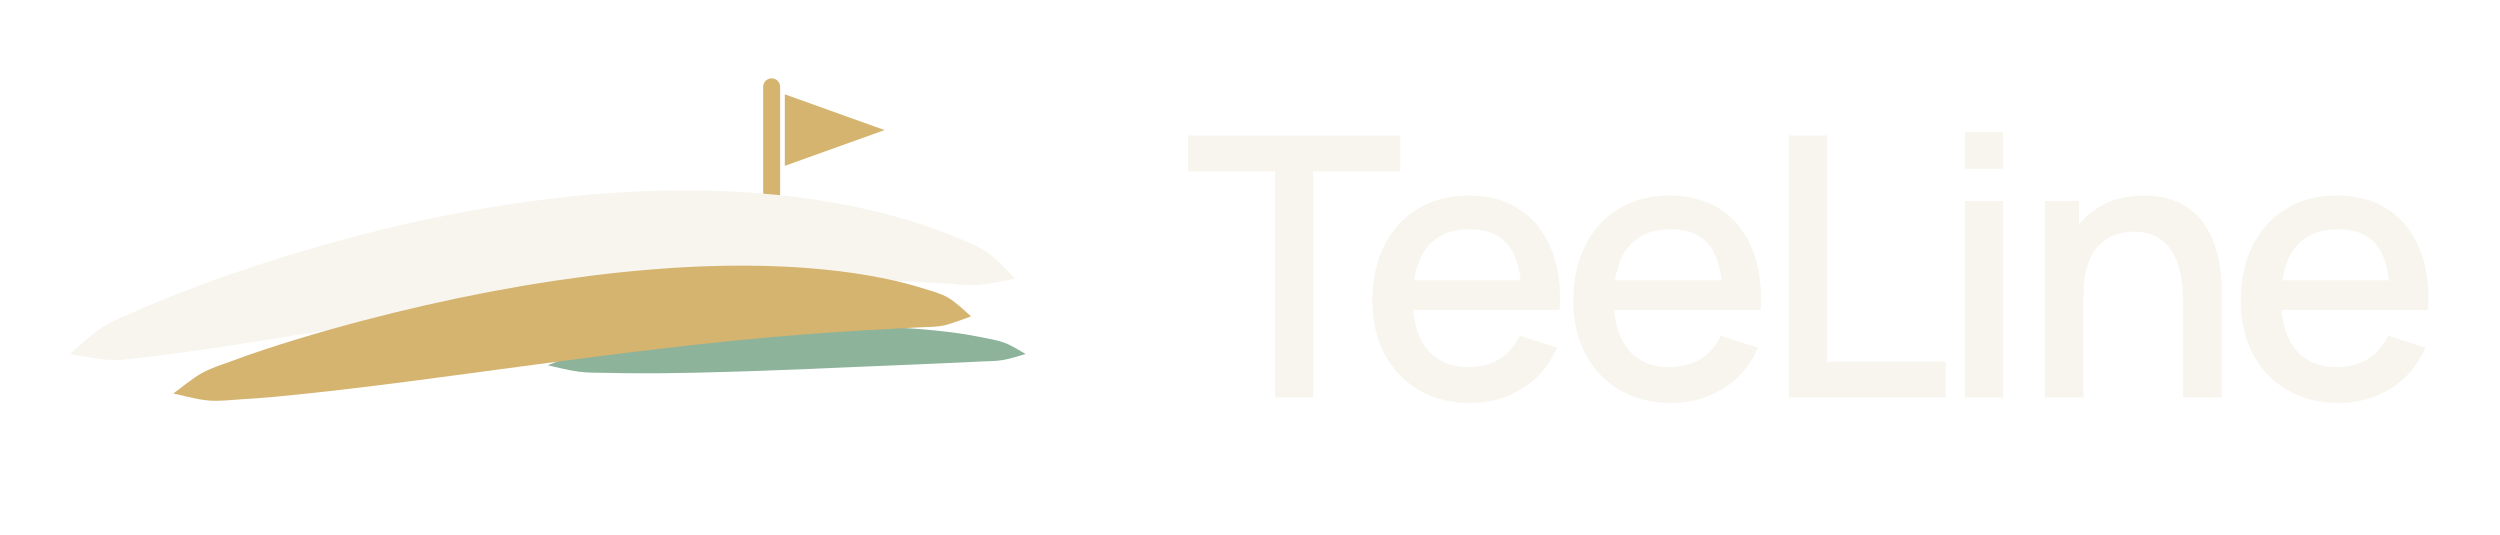
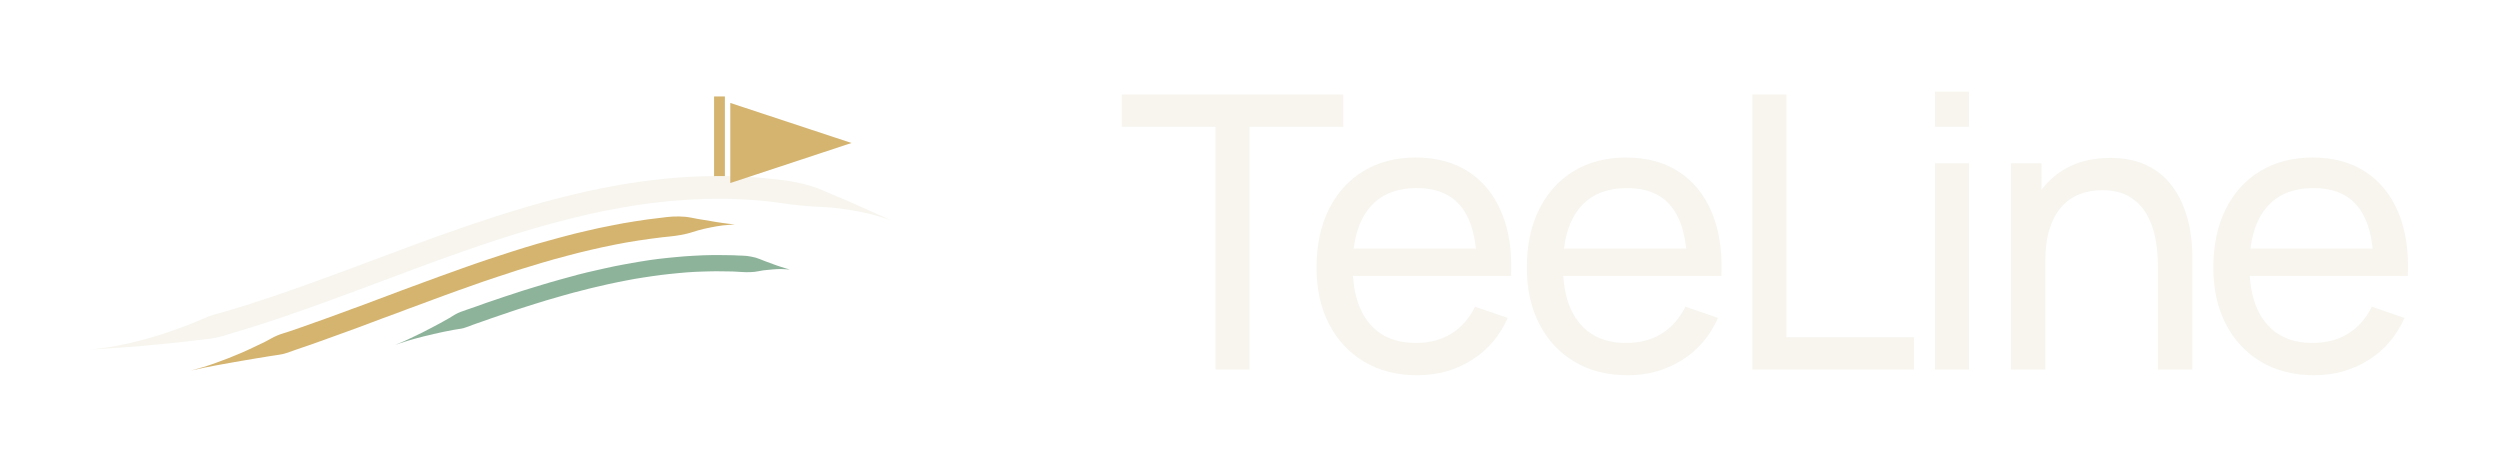
- <svg xmlns="http://www.w3.org/2000/svg" viewBox="0 0 1431 306" role="img" aria-labelledby="title">
-   <g transform="translate(40.0 40.000) scale(0.538462)">
-     <g>
-       <path d="M746 18v172" stroke="#D4B46F" stroke-width="18" stroke-linecap="round" />
-       <path d="M0.0 302.0 C7.4 303.1 29.9 307.9 44.2 308.4 C58.4 308.8 71.8 306.2 85.5 304.7 C99.2 303.2 112.9 301.3 126.5 299.5 C140.1 297.6 153.6 295.6 167.1 293.5 C180.7 291.5 194.2 289.4 207.6 287.2 C221.1 285.1 234.5 282.9 247.9 280.8 C261.3 278.6 274.7 276.5 288.1 274.3 C301.4 272.2 314.7 270.1 328.0 268.0 C341.2 265.9 354.4 263.8 367.6 261.8 C380.8 259.8 394.0 257.8 407.1 255.9 C420.2 253.9 433.2 252.0 446.2 250.2 C459.2 248.4 472.2 246.6 485.1 245.0 C498.0 243.3 510.9 241.7 523.7 240.1 C536.5 238.6 549.2 237.1 561.9 235.8 C574.7 234.4 587.3 233.1 599.9 232.0 C612.5 230.8 625.0 229.7 637.5 228.7 C650.0 227.7 662.4 226.8 674.8 226.1 C687.2 225.3 699.5 224.7 711.8 224.1 C724.1 223.6 736.3 223.1 748.5 222.8 C760.7 222.5 772.8 222.3 784.9 222.3 C797.0 222.2 809.0 222.3 821.0 222.5 C833.1 222.6 845.0 222.9 857.0 223.3 C869.0 223.8 880.9 224.3 892.9 224.9 C904.9 225.5 916.8 226.2 928.8 226.9 C940.9 227.5 952.5 229.5 965.2 228.6 C977.9 227.8 998.4 223.1 1005.0 222.0 L1005.0 222.0 1005.0 222.0 C1000.0 217.3 985.8 201.3 975.0 193.9 C964.3 186.5 952.2 182.3 940.5 177.3 C928.7 172.4 916.7 168.1 904.5 164.1 C892.3 160.0 880.0 156.5 867.5 153.2 C855.0 150.0 842.4 147.1 829.7 144.5 C816.9 142.0 804.1 139.8 791.2 137.8 C778.3 135.9 765.2 134.3 752.1 132.9 C739.1 131.6 725.9 130.6 712.7 129.8 C699.5 129.0 686.2 128.5 672.8 128.2 C659.5 128.0 646.1 128.0 632.7 128.3 C619.3 128.5 605.9 129.0 592.4 129.8 C578.9 130.5 565.4 131.5 551.9 132.6 C538.4 133.8 524.9 135.3 511.3 136.9 C497.8 138.5 484.2 140.3 470.7 142.3 C457.2 144.4 443.6 146.6 430.1 149.0 C416.5 151.4 403.0 154.1 389.5 156.8 C376.0 159.6 362.5 162.6 349.0 165.7 C335.6 168.8 322.1 172.2 308.7 175.6 C295.3 179.1 281.9 182.7 268.5 186.5 C255.2 190.3 241.9 194.2 228.6 198.3 C215.3 202.4 202.1 206.7 188.9 211.1 C175.8 215.5 162.6 220.1 149.6 224.8 C136.6 229.6 123.6 234.4 110.7 239.6 C97.8 244.7 84.9 249.9 72.2 255.6 C59.5 261.3 46.5 265.9 34.5 273.6 C22.5 281.3 5.8 297.3 0.0 302.0 Z" fill="#F7F5EE" />
-       <path d="M508.0 314.0 C513.4 315.1 529.8 319.4 540.6 320.8 C551.3 322.2 561.9 321.9 572.5 322.1 C583.0 322.4 593.5 322.5 604.0 322.5 C614.4 322.6 624.8 322.5 635.1 322.4 C645.4 322.2 655.7 322.1 665.8 321.9 C676.0 321.6 686.1 321.4 696.1 321.1 C706.1 320.8 716.0 320.5 725.9 320.2 C735.7 319.8 745.5 319.5 755.2 319.1 C764.8 318.7 774.4 318.4 783.9 318.0 C793.4 317.6 802.8 317.2 812.1 316.8 C821.4 316.4 830.5 316.0 839.6 315.6 C848.7 315.2 857.7 314.9 866.6 314.5 C875.5 314.1 884.3 313.7 892.9 313.4 C901.6 313.0 910.2 312.6 918.6 312.3 C927.1 311.9 935.4 311.6 943.7 311.2 C951.9 310.8 960.1 310.5 968.1 310.0 C976.2 309.6 984.0 309.8 992.0 308.4 C1000.0 307.1 1012.0 303.1 1016.0 302.0 L1016.0 302.0 1016.0 302.0 C1012.3 300.0 1001.5 293.1 993.9 290.2 C986.2 287.3 978.1 286.1 970.0 284.4 C961.9 282.7 953.7 281.4 945.3 280.1 C936.9 278.9 928.3 277.9 919.7 277.0 C911.1 276.1 902.3 275.4 893.4 274.8 C884.5 274.3 875.5 273.8 866.4 273.5 C857.3 273.2 848.1 273.0 838.9 273.0 C829.6 272.9 820.2 273.0 810.7 273.2 C801.3 273.3 791.7 273.6 782.1 274.0 C772.5 274.4 762.8 274.9 753.0 275.5 C743.2 276.1 733.4 276.8 723.5 277.6 C713.6 278.4 703.6 279.3 693.5 280.2 C683.5 281.2 673.4 282.3 663.2 283.4 C653.1 284.6 642.9 285.8 632.6 287.2 C622.4 288.5 612.1 289.9 601.7 291.5 C591.4 293.0 581.0 294.6 570.6 296.5 C560.1 298.3 549.6 299.6 539.2 302.5 C528.8 305.4 513.2 312.1 508.0 314.0 Z" fill="#8DB39B" />
-       <path d="M110.0 344.0 C116.1 345.2 134.8 350.4 146.7 351.4 C158.7 352.5 170.2 350.9 181.9 350.2 C193.6 349.6 205.3 348.6 217.0 347.6 C228.7 346.5 240.3 345.3 252.0 344.1 C263.7 342.9 275.4 341.6 287.1 340.2 C298.7 338.9 310.4 337.4 322.1 336.0 C333.7 334.6 345.4 333.1 357.0 331.6 C368.6 330.1 380.2 328.5 391.8 327.0 C403.4 325.5 415.0 323.9 426.5 322.4 C438.0 320.9 449.5 319.3 460.9 317.8 C472.4 316.3 483.8 314.7 495.2 313.2 C506.5 311.7 517.8 310.2 529.1 308.7 C540.3 307.3 551.5 305.8 562.7 304.4 C573.8 303.0 584.9 301.6 595.9 300.2 C606.9 298.9 617.9 297.6 628.7 296.3 C639.6 295.0 650.4 293.8 661.1 292.6 C671.8 291.4 682.4 290.3 693.0 289.2 C703.5 288.1 714.0 287.0 724.4 286.1 C734.7 285.1 745.0 284.1 755.2 283.3 C765.4 282.4 775.5 281.6 785.5 280.8 C795.5 280.1 805.4 279.4 815.2 278.7 C825.0 278.1 834.7 277.5 844.3 276.9 C853.9 276.3 863.4 275.8 872.9 275.3 C882.3 274.8 891.7 274.4 901.0 273.8 C910.3 273.2 919.3 273.7 928.8 271.7 C938.3 269.7 953.1 263.6 958.0 262.0 L958.0 262.0 958.0 262.0 C954.0 258.7 942.3 247.2 933.7 242.2 C925.1 237.3 915.6 235.0 906.3 232.1 C896.9 229.1 887.3 226.6 877.6 224.3 C867.8 222.1 857.9 220.1 847.8 218.4 C837.7 216.6 827.5 215.2 817.1 213.9 C806.8 212.7 796.3 211.6 785.7 210.8 C775.2 209.9 764.5 209.3 753.7 208.9 C742.9 208.4 732.0 208.2 721.0 208.1 C710.1 208.0 699.0 208.1 687.9 208.4 C676.8 208.7 665.6 209.1 654.4 209.7 C643.1 210.3 631.8 211.1 620.5 212.0 C609.1 212.9 597.7 213.9 586.3 215.1 C574.8 216.3 563.3 217.6 551.8 219.1 C540.3 220.6 528.8 222.2 517.2 223.9 C505.6 225.6 494.0 227.5 482.5 229.4 C470.9 231.4 459.2 233.5 447.6 235.7 C436.0 237.9 424.4 240.2 412.8 242.6 C401.2 245.1 389.6 247.6 378.0 250.2 C366.4 252.9 354.9 255.6 343.3 258.4 C331.8 261.3 320.2 264.2 308.8 267.2 C297.3 270.3 285.8 273.4 274.4 276.6 C263.0 279.9 251.6 283.2 240.3 286.7 C229.0 290.1 217.7 293.7 206.6 297.4 C195.4 301.1 184.2 304.9 173.2 309.1 C162.2 313.2 151.1 316.4 140.5 322.2 C130.0 328.0 115.1 340.4 110.0 344.0 Z" fill="#D4B46F" />
-       <path d="M760 26 L866 64 L760 102 Z" fill="#D4B46F" />
-     </g>
+ <svg xmlns="http://www.w3.org/2000/svg" viewBox="0 0 1091 204" role="img" aria-labelledby="title">
+   <g transform="translate(38.961 10.926) scale(0.472216)" fill="none">
+     <path d="M582.4 66.0v86" stroke="#D4B46F" stroke-width="10" stroke-linecap="butt" />
+     <path d="M0.0 300.0 C2.7 299.8 10.9 299.3 16.4 298.9 C21.9 298.6 27.4 298.2 32.9 297.8 C38.4 297.4 43.9 297.0 49.4 296.5 C55.0 296.0 60.5 295.5 66.1 294.9 C71.7 294.4 77.3 293.8 82.9 293.2 C88.5 292.5 94.1 291.9 99.8 291.2 C105.4 290.5 111.2 290.2 116.8 289.0 C122.3 287.9 127.7 286.0 133.2 284.4 C138.7 282.8 144.1 281.1 149.6 279.4 C155.0 277.7 160.5 276.0 166.0 274.2 C171.4 272.4 176.9 270.5 182.3 268.7 C187.8 266.8 193.2 264.9 198.6 263.0 C204.1 261.1 209.5 259.1 215.0 257.2 C220.4 255.2 225.9 253.2 231.3 251.2 C236.7 249.2 242.2 247.2 247.6 245.2 C253.1 243.1 258.5 241.1 263.9 239.1 C269.4 237.0 274.8 235.0 280.3 233.0 C285.7 230.9 291.2 228.9 296.6 226.9 C302.0 224.8 307.5 222.8 313.0 220.8 C318.4 218.8 323.9 216.9 329.3 214.9 C334.8 212.9 340.2 211.0 345.7 209.1 C351.2 207.2 356.6 205.3 362.1 203.4 C367.6 201.6 373.1 199.8 378.5 198.0 C384.0 196.2 389.5 194.5 395.0 192.8 C400.5 191.1 406.0 189.4 411.5 187.8 C417.0 186.2 422.5 184.7 428.0 183.2 C433.6 181.7 439.1 180.3 444.6 178.9 C450.1 177.5 455.7 176.2 461.2 174.9 C466.8 173.7 472.3 172.5 477.9 171.4 C483.4 170.3 489.0 169.3 494.6 168.3 C500.2 167.3 505.7 166.5 511.3 165.7 C516.9 164.9 522.5 164.2 528.2 163.6 C533.8 162.9 539.4 162.4 545.0 162.0 C550.7 161.5 556.3 161.2 562.0 161.0 C567.6 160.7 573.3 160.6 579.0 160.6 C584.6 160.5 590.3 160.6 596.0 160.8 C601.8 161.0 607.5 161.3 613.2 161.7 C618.9 162.1 624.7 162.6 630.5 163.3 C636.2 164.0 642.0 165.0 647.8 165.7 C653.6 166.4 659.5 167.0 665.5 167.5 C671.5 168.0 677.7 168.0 683.8 168.5 C690.0 169.0 696.2 169.8 702.4 170.8 C708.7 171.8 715.0 173.0 721.2 174.5 C727.5 176.0 736.9 179.1 740.0 180.0 L740.0 180.0 740.0 180.0 C737.0 178.7 728.0 174.7 722.1 172.0 C716.1 169.4 710.3 166.7 704.4 164.1 C698.5 161.5 692.7 159.0 686.8 156.6 C680.9 154.1 675.1 151.4 669.1 149.5 C663.2 147.5 657.1 146.1 651.1 144.9 C645.0 143.7 638.9 143.1 632.8 142.4 C626.8 141.7 620.8 141.2 614.7 140.7 C608.7 140.3 602.7 140.0 596.7 139.8 C590.8 139.6 584.8 139.5 578.9 139.6 C572.9 139.6 567.0 139.7 561.1 140.0 C555.2 140.2 549.3 140.6 543.4 141.0 C537.5 141.5 531.7 142.0 525.9 142.7 C520.0 143.3 514.2 144.1 508.4 144.9 C502.6 145.7 496.8 146.6 491.0 147.6 C485.3 148.6 479.5 149.7 473.8 150.8 C468.0 151.9 462.3 153.2 456.6 154.4 C450.9 155.7 445.2 157.1 439.5 158.5 C433.9 159.9 428.2 161.4 422.5 162.9 C416.9 164.4 411.3 166.0 405.6 167.7 C400.0 169.3 394.4 171.0 388.8 172.7 C383.2 174.4 377.6 176.2 372.1 178.0 C366.5 179.8 360.9 181.7 355.4 183.6 C349.8 185.4 344.3 187.3 338.8 189.3 C333.2 191.2 327.7 193.2 322.2 195.1 C316.7 197.1 311.2 199.1 305.7 201.1 C300.2 203.1 294.8 205.2 289.3 207.2 C283.8 209.2 278.4 211.2 272.9 213.3 C267.5 215.3 262.0 217.4 256.6 219.4 C251.1 221.4 245.7 223.5 240.3 225.5 C234.9 227.5 229.4 229.5 224.0 231.5 C218.6 233.5 213.2 235.5 207.8 237.4 C202.4 239.4 197.0 241.3 191.6 243.2 C186.3 245.1 180.9 247.0 175.5 248.8 C170.1 250.7 164.8 252.5 159.4 254.2 C154.0 256.0 148.7 257.7 143.3 259.4 C137.9 261.1 132.6 262.7 127.2 264.3 C121.9 265.9 116.5 267.1 111.2 269.0 C106.0 270.8 100.9 273.4 95.8 275.4 C90.6 277.5 85.4 279.5 80.1 281.3 C74.9 283.2 69.7 284.9 64.4 286.6 C59.1 288.2 53.8 289.8 48.5 291.2 C43.2 292.6 37.8 293.9 32.5 295.0 C27.1 296.2 21.7 297.2 16.3 298.0 C10.9 298.9 2.7 299.7 0.0 300.0 Z" fill="#F7F5EE" />
+     <path d="M282.2 295.8 C283.7 295.3 288.1 293.7 291.1 292.8 C294.1 291.8 297.1 291.0 300.1 290.1 C303.2 289.3 306.2 288.5 309.2 287.7 C312.3 286.9 315.3 286.2 318.4 285.5 C321.4 284.8 324.5 284.1 327.5 283.5 C330.6 282.9 333.6 282.3 336.7 281.7 C339.7 281.1 342.9 280.9 345.9 280.1 C348.8 279.3 351.6 278.1 354.5 277.0 C357.4 276.0 360.2 275.0 363.1 274.0 C365.9 273.0 368.8 272.0 371.6 271.0 C374.5 270.0 377.3 269.1 380.1 268.1 C382.9 267.1 385.8 266.2 388.6 265.2 C391.4 264.3 394.2 263.4 397.0 262.4 C399.9 261.5 402.7 260.6 405.5 259.7 C408.3 258.8 411.1 258.0 413.8 257.1 C416.6 256.2 419.4 255.4 422.2 254.5 C425.0 253.7 427.8 252.9 430.5 252.1 C433.3 251.3 436.1 250.5 438.8 249.7 C441.6 248.9 444.3 248.2 447.1 247.4 C449.8 246.7 452.6 246.0 455.3 245.3 C458.1 244.6 460.8 243.9 463.5 243.2 C466.3 242.5 469.0 241.9 471.7 241.3 C474.4 240.6 477.1 240.0 479.9 239.4 C482.6 238.8 485.3 238.3 488.0 237.7 C490.7 237.2 493.4 236.6 496.1 236.1 C498.8 235.6 501.4 235.1 504.1 234.6 C506.8 234.2 509.5 233.7 512.2 233.3 C514.8 232.9 517.5 232.5 520.2 232.1 C522.8 231.7 525.5 231.4 528.1 231.0 C530.8 230.7 533.4 230.4 536.1 230.1 C538.7 229.8 541.4 229.5 544.0 229.3 C546.7 229.0 549.3 228.8 551.9 228.6 C554.6 228.4 557.2 228.3 559.8 228.1 C562.4 228.0 565.1 227.9 567.7 227.8 C570.3 227.7 572.9 227.6 575.5 227.6 C578.2 227.6 580.8 227.5 583.4 227.6 C586.0 227.6 588.6 227.6 591.2 227.7 C593.8 227.7 596.4 227.8 599.1 228.0 C601.7 228.1 604.3 228.4 606.9 228.4 C609.5 228.4 612.1 228.4 614.8 228.1 C617.5 227.8 620.2 227.1 622.9 226.7 C625.6 226.4 628.3 226.1 631.1 225.9 C633.8 225.6 636.6 225.5 639.3 225.5 C642.0 225.5 646.1 225.9 647.5 226.0 L647.5 226.0 647.5 226.0 C646.2 225.6 642.2 224.5 639.6 223.6 C637.0 222.8 634.4 221.9 631.8 220.9 C629.1 220.0 626.5 219.0 623.9 218.0 C621.3 217.0 618.7 215.8 616.0 215.0 C613.3 214.3 610.6 213.8 607.9 213.4 C605.2 213.1 602.5 213.1 599.8 213.0 C597.0 212.8 594.3 212.7 591.6 212.7 C588.9 212.6 586.2 212.6 583.5 212.6 C580.8 212.5 578.0 212.6 575.3 212.6 C572.6 212.6 569.9 212.7 567.2 212.8 C564.4 212.9 561.7 213.0 559.0 213.2 C556.3 213.3 553.6 213.5 550.8 213.7 C548.1 213.9 545.4 214.1 542.7 214.4 C539.9 214.6 537.2 214.9 534.5 215.2 C531.7 215.5 529.0 215.8 526.3 216.1 C523.5 216.5 520.8 216.9 518.0 217.2 C515.3 217.6 512.5 218.1 509.8 218.5 C507.0 218.9 504.3 219.4 501.5 219.9 C498.8 220.4 496.0 220.9 493.3 221.4 C490.5 221.9 487.7 222.5 485.0 223.0 C482.2 223.6 479.4 224.2 476.7 224.8 C473.9 225.4 471.1 226.0 468.3 226.7 C465.5 227.3 462.8 228.0 460.0 228.6 C457.2 229.3 454.4 230.0 451.6 230.7 C448.8 231.5 446.0 232.2 443.2 233.0 C440.4 233.7 437.6 234.5 434.8 235.3 C432.0 236.1 429.2 236.9 426.3 237.7 C423.5 238.5 420.7 239.3 417.9 240.2 C415.1 241.0 412.2 241.9 409.4 242.8 C406.6 243.6 403.7 244.5 400.9 245.4 C398.1 246.3 395.2 247.3 392.4 248.2 C389.5 249.1 386.7 250.0 383.8 251.0 C381.0 252.0 378.1 252.9 375.3 253.9 C372.4 254.9 369.6 255.9 366.7 256.8 C363.8 257.8 361.0 258.8 358.1 259.9 C355.2 260.9 352.3 261.9 349.4 262.9 C346.6 264.0 343.6 264.8 340.8 266.1 C338.0 267.4 335.4 269.2 332.7 270.8 C330.0 272.3 327.2 273.9 324.5 275.4 C321.8 276.9 319.0 278.3 316.2 279.8 C313.5 281.3 310.7 282.7 307.9 284.1 C305.1 285.5 302.3 286.9 299.4 288.2 C296.6 289.6 293.8 290.9 290.9 292.2 C288.0 293.4 283.6 295.2 282.2 295.8 Z" fill="#8DB39B" />
+     <path d="M93.9 319.3 C95.9 318.8 101.9 317.5 105.9 316.7 C109.9 315.9 113.9 315.2 117.9 314.4 C122.0 313.7 126.0 312.9 130.1 312.2 C134.1 311.5 138.2 310.8 142.2 310.1 C146.3 309.4 150.4 308.7 154.5 308.0 C158.6 307.3 162.7 306.6 166.8 306.0 C170.9 305.3 175.1 304.9 179.1 304.0 C183.1 303.0 186.9 301.4 190.8 300.1 C194.7 298.8 198.6 297.4 202.5 296.1 C206.4 294.7 210.2 293.4 214.1 292.0 C218.0 290.6 221.8 289.2 225.7 287.8 C229.6 286.4 233.4 285.0 237.3 283.6 C241.1 282.2 244.9 280.8 248.8 279.4 C252.6 278.0 256.4 276.5 260.3 275.1 C264.1 273.7 267.9 272.3 271.7 270.8 C275.5 269.4 279.4 268.0 283.2 266.6 C287.0 265.1 290.8 263.7 294.6 262.3 C298.4 260.9 302.2 259.5 306.0 258.1 C309.7 256.7 313.5 255.3 317.3 253.9 C321.1 252.5 324.9 251.1 328.7 249.7 C332.4 248.3 336.2 247.0 340.0 245.6 C343.7 244.3 347.5 242.9 351.3 241.6 C355.0 240.3 358.8 238.9 362.6 237.6 C366.3 236.3 370.1 235.1 373.8 233.8 C377.6 232.5 381.3 231.3 385.1 230.1 C388.8 228.8 392.5 227.6 396.3 226.4 C400.0 225.3 403.7 224.1 407.5 223.0 C411.2 221.8 414.9 220.7 418.7 219.6 C422.4 218.5 426.1 217.4 429.8 216.4 C433.6 215.4 437.3 214.3 441.0 213.4 C444.7 212.4 448.4 211.4 452.1 210.5 C455.9 209.6 459.6 208.7 463.3 207.8 C467.0 206.9 470.7 206.1 474.4 205.3 C478.1 204.5 481.8 203.7 485.5 203.0 C489.2 202.3 492.9 201.6 496.6 200.9 C500.3 200.3 504.0 199.7 507.7 199.1 C511.4 198.5 515.1 198.0 518.8 197.5 C522.4 197.0 526.1 196.5 529.8 196.1 C533.5 195.6 537.2 195.5 540.9 194.9 C544.6 194.4 548.2 193.8 551.9 192.9 C555.5 192.1 559.2 190.7 562.9 189.7 C566.5 188.7 570.2 187.8 574.0 187.1 C577.7 186.3 581.5 185.7 585.2 185.2 C589.0 184.7 594.7 184.5 596.6 184.3 L596.6 184.3 596.6 184.3 C594.7 184.1 589.0 183.5 585.2 182.9 C581.5 182.4 577.7 181.8 573.9 181.1 C570.1 180.5 566.2 179.8 562.4 179.2 C558.6 178.5 554.7 177.6 550.8 177.2 C547.0 176.9 543.1 176.8 539.2 177.0 C535.4 177.2 531.6 177.7 527.8 178.2 C524.0 178.6 520.1 179.1 516.3 179.6 C512.5 180.1 508.7 180.7 504.9 181.3 C501.1 181.9 497.3 182.5 493.4 183.2 C489.6 183.9 485.8 184.6 482.0 185.4 C478.2 186.1 474.4 186.9 470.6 187.7 C466.8 188.5 463.0 189.4 459.2 190.3 C455.4 191.2 451.6 192.1 447.8 193.0 C444.0 194.0 440.2 195.0 436.4 196.0 C432.6 197.0 428.8 198.0 425.0 199.1 C421.2 200.1 417.4 201.2 413.6 202.3 C409.8 203.4 406.0 204.6 402.2 205.7 C398.4 206.9 394.6 208.1 390.8 209.3 C387.0 210.5 383.2 211.7 379.4 213.0 C375.7 214.2 371.9 215.5 368.1 216.7 C364.3 218.0 360.5 219.3 356.7 220.6 C352.9 221.9 349.1 223.3 345.3 224.6 C341.5 225.9 337.7 227.3 333.9 228.7 C330.1 230.0 326.3 231.4 322.5 232.8 C318.7 234.2 314.9 235.6 311.1 237.0 C307.3 238.4 303.5 239.8 299.7 241.2 C295.9 242.6 292.1 244.0 288.3 245.4 C284.5 246.9 280.7 248.3 276.9 249.7 C273.0 251.1 269.2 252.6 265.4 254.0 C261.6 255.4 257.8 256.8 254.0 258.3 C250.2 259.7 246.3 261.1 242.5 262.5 C238.7 263.9 234.9 265.3 231.1 266.7 C227.2 268.1 223.4 269.5 219.6 270.9 C215.7 272.3 211.9 273.7 208.1 275.0 C204.2 276.4 200.4 277.8 196.6 279.1 C192.7 280.4 188.9 281.8 185.0 283.1 C181.2 284.4 177.2 285.4 173.5 287.0 C169.7 288.6 166.2 290.8 162.5 292.7 C158.8 294.5 155.1 296.3 151.4 298.0 C147.7 299.8 143.9 301.5 140.2 303.1 C136.4 304.7 132.6 306.3 128.8 307.8 C125.0 309.3 121.2 310.7 117.3 312.1 C113.5 313.5 109.6 314.8 105.7 316.0 C101.8 317.2 95.8 318.7 93.9 319.3 Z" fill="#D4B46F" />
+     <path d="M592.4 72.0 L704.4 109.0 L592.4 146.0 Z" fill="#D4B46F" />
  </g>
  <g fill="#F7F5EE">
-     <path d="M498.67 0.00V1242.66H20.00V1440.00H1186.67V1242.66H708.00V0.00Z" transform="translate(677.917 227.556) scale(0.104167 -0.104167)" />
-     <path d="M619.33 -30.00Q457.67 -30.00 336.50 40.67Q215.33 111.33 147.67 237.67Q80.00 364.00 80.00 530.67Q80.00 707.67 146.50 837.67Q213.00 967.67 331.83 1038.83Q450.67 1110.00 608.67 1110.00Q773.67 1110.00 889.67 1033.33Q1005.67 956.67 1063.17 815.67Q1120.67 674.67 1109.33 481.33H900.00V557.33Q898.00 745.00 828.50 834.83Q759.00 924.66 616.67 924.66Q460.00 924.66 381.00 825.83Q302.00 727.00 302.00 540.00Q302.00 362.33 381.00 264.84Q460.00 167.34 608.67 167.34Q706.67 167.34 778.33 211.67Q850.00 256.00 890.00 339.33L1094.67 274.00Q1032.00 129.33 904.00 49.67Q776.00 -30.00 619.33 -30.00ZM234.00 481.33V644.00H1004.67V481.33Z" transform="translate(777.201 227.556) scale(0.104167 -0.104167)" />
-     <path d="M619.33 -30.00Q457.67 -30.00 336.50 40.67Q215.33 111.33 147.67 237.67Q80.00 364.00 80.00 530.67Q80.00 707.67 146.50 837.67Q213.00 967.67 331.83 1038.83Q450.67 1110.00 608.67 1110.00Q773.67 1110.00 889.67 1033.33Q1005.67 956.67 1063.17 815.67Q1120.67 674.67 1109.33 481.33H900.00V557.33Q898.00 745.00 828.50 834.83Q759.00 924.66 616.67 924.66Q460.00 924.66 381.00 825.83Q302.00 727.00 302.00 540.00Q302.00 362.33 381.00 264.84Q460.00 167.34 608.67 167.34Q706.67 167.34 778.33 211.67Q850.00 256.00 890.00 339.33L1094.67 274.00Q1032.00 129.33 904.00 49.67Q776.00 -30.00 619.33 -30.00ZM234.00 481.33V644.00H1004.67V481.33Z" transform="translate(892.240 227.556) scale(0.104167 -0.104167)" />
-     <path d="M160.00 0.00V1440.00H369.34V197.34H1021.34V0.00Z" transform="translate(1007.279 227.556) scale(0.104167 -0.104167)" />
-     <path d="M160.00 1257.33V1460.00H369.34V1257.33ZM160.00 0.00V1080.00H369.34V0.00Z" transform="translate(1108.027 227.556) scale(0.104167 -0.104167)" />
-     <path d="M898.00 0.00V530.67Q898.00 594.00 887.50 660.50Q877.00 727.00 847.67 784.16Q818.33 841.33 764.83 876.33Q711.33 911.33 625.33 911.33Q569.00 911.33 519.17 892.50Q469.34 873.66 431.67 832.66Q394.00 791.67 372.34 725.00Q350.67 658.33 350.67 562.00L220.67 610.67Q220.67 757.67 275.67 870.17Q330.67 982.67 433.84 1046.00Q537.00 1109.33 682.67 1109.33Q794.67 1109.33 870.84 1073.00Q947.00 1036.67 994.50 978.17Q1042.00 919.67 1067.00 851.00Q1092.00 782.33 1101.00 716.17Q1110.00 650.00 1110.00 600.00V0.00ZM138.67 0.00V1080.00H326.00V768.00H350.67V0.00Z" transform="translate(1156.074 227.556) scale(0.104167 -0.104167)" />
-     <path d="M619.33 -30.00Q457.67 -30.00 336.50 40.67Q215.33 111.33 147.67 237.67Q80.00 364.00 80.00 530.67Q80.00 707.67 146.50 837.67Q213.00 967.67 331.83 1038.83Q450.67 1110.00 608.67 1110.00Q773.67 1110.00 889.67 1033.33Q1005.67 956.67 1063.17 815.67Q1120.67 674.67 1109.33 481.33H900.00V557.33Q898.00 745.00 828.50 834.83Q759.00 924.66 616.67 924.66Q460.00 924.66 381.00 825.83Q302.00 727.00 302.00 540.00Q302.00 362.33 381.00 264.84Q460.00 167.34 608.67 167.34Q706.67 167.34 778.33 211.67Q850.00 256.00 890.00 339.33L1094.67 274.00Q1032.00 129.33 904.00 49.67Q776.00 -30.00 619.33 -30.00ZM234.00 481.33V644.00H1004.67V481.33Z" transform="translate(1274.271 227.556) scale(0.104167 -0.104167)" />
+     <path d="M511.00 0.00V1271.00H20.00V1440.00H1180.00V1271.00H689.00V0.00Z" transform="translate(487.883 161.250) scale(0.083333 -0.083333)" />
+     <path d="M608.00 -30.00Q448.50 -30.00 330.00 40.25Q211.50 110.50 145.75 237.25Q80.00 364.00 80.00 533.00Q80.00 710.00 144.75 839.50Q209.50 969.00 326.25 1039.50Q443.00 1110.00 600.00 1110.00Q762.50 1110.00 877.00 1035.00Q991.50 960.00 1049.25 821.00Q1107.00 682.00 1098.50 490.00H919.00V554.00Q916.00 753.00 838.00 851.50Q760.00 950.00 606.00 950.00Q440.50 950.00 354.75 844.00Q269.00 738.00 269.00 540.00Q269.00 349.00 354.75 244.00Q440.50 139.00 600.00 139.00Q707.00 139.00 786.00 188.00Q865.00 237.00 910.00 329.00L1081.00 270.00Q1017.50 127.00 891.25 48.50Q765.00 -30.00 608.00 -30.00ZM209.00 490.00V633.00H1007.00V490.00Z" transform="translate(567.883 161.250) scale(0.083333 -0.083333)" />
+     <path d="M608.00 -30.00Q448.50 -30.00 330.00 40.25Q211.50 110.50 145.75 237.25Q80.00 364.00 80.00 533.00Q80.00 710.00 144.75 839.50Q209.50 969.00 326.25 1039.50Q443.00 1110.00 600.00 1110.00Q762.50 1110.00 877.00 1035.00Q991.50 960.00 1049.25 821.00Q1107.00 682.00 1098.50 490.00H919.00V554.00Q916.00 753.00 838.00 851.50Q760.00 950.00 606.00 950.00Q440.50 950.00 354.75 844.00Q269.00 738.00 269.00 540.00Q269.00 349.00 354.75 244.00Q440.50 139.00 600.00 139.00Q707.00 139.00 786.00 188.00Q865.00 237.00 910.00 329.00L1081.00 270.00Q1017.50 127.00 891.25 48.50Q765.00 -30.00 608.00 -30.00ZM209.00 490.00V633.00H1007.00V490.00Z" transform="translate(659.654 161.250) scale(0.083333 -0.083333)" />
+     <path d="M160.00 0.00V1440.00H338.00V169.00H1006.00V0.00Z" transform="translate(751.425 161.250) scale(0.083333 -0.083333)" />
+     <path d="M160.00 1271.00V1455.00H338.00V1271.00ZM160.00 0.00V1080.00H338.00V0.00Z" transform="translate(831.113 161.250) scale(0.083333 -0.083333)" />
+     <path d="M909.00 0.00V541.00Q909.00 617.50 895.25 688.50Q881.50 759.50 848.00 816.25Q814.50 873.00 758.00 906.00Q701.50 939.00 616.00 939.00Q549.00 939.00 494.25 916.25Q439.50 893.50 400.50 847.75Q361.50 802.00 340.25 732.50Q319.00 663.00 319.00 569.00L202.00 605.00Q202.00 761.50 258.50 874.25Q315.00 987.00 417.50 1047.50Q520.00 1108.00 659.00 1108.00Q763.50 1108.00 837.75 1075.00Q912.00 1042.00 961.00 987.25Q1010.00 932.50 1038.00 865.25Q1066.00 798.00 1077.50 728.25Q1089.00 658.50 1089.00 597.00V0.00ZM139.00 0.00V1080.00H299.00V791.00H319.00V0.00Z" transform="translate(865.982 161.250) scale(0.083333 -0.083333)" />
+     <path d="M608.00 -30.00Q448.50 -30.00 330.00 40.25Q211.50 110.50 145.75 237.25Q80.00 364.00 80.00 533.00Q80.00 710.00 144.75 839.50Q209.50 969.00 326.25 1039.50Q443.00 1110.00 600.00 1110.00Q762.50 1110.00 877.00 1035.00Q991.50 960.00 1049.25 821.00Q1107.00 682.00 1098.50 490.00H919.00V554.00Q916.00 753.00 838.00 851.50Q760.00 950.00 606.00 950.00Q440.50 950.00 354.75 844.00Q269.00 738.00 269.00 540.00Q269.00 349.00 354.75 244.00Q440.50 139.00 600.00 139.00Q707.00 139.00 786.00 188.00Q865.00 237.00 910.00 329.00L1081.00 270.00Q1017.50 127.00 891.25 48.50Q765.00 -30.00 608.00 -30.00ZM209.00 490.00V633.00H1007.00V490.00Z" transform="translate(959.238 161.250) scale(0.083333 -0.083333)" />
  </g>
</svg>
